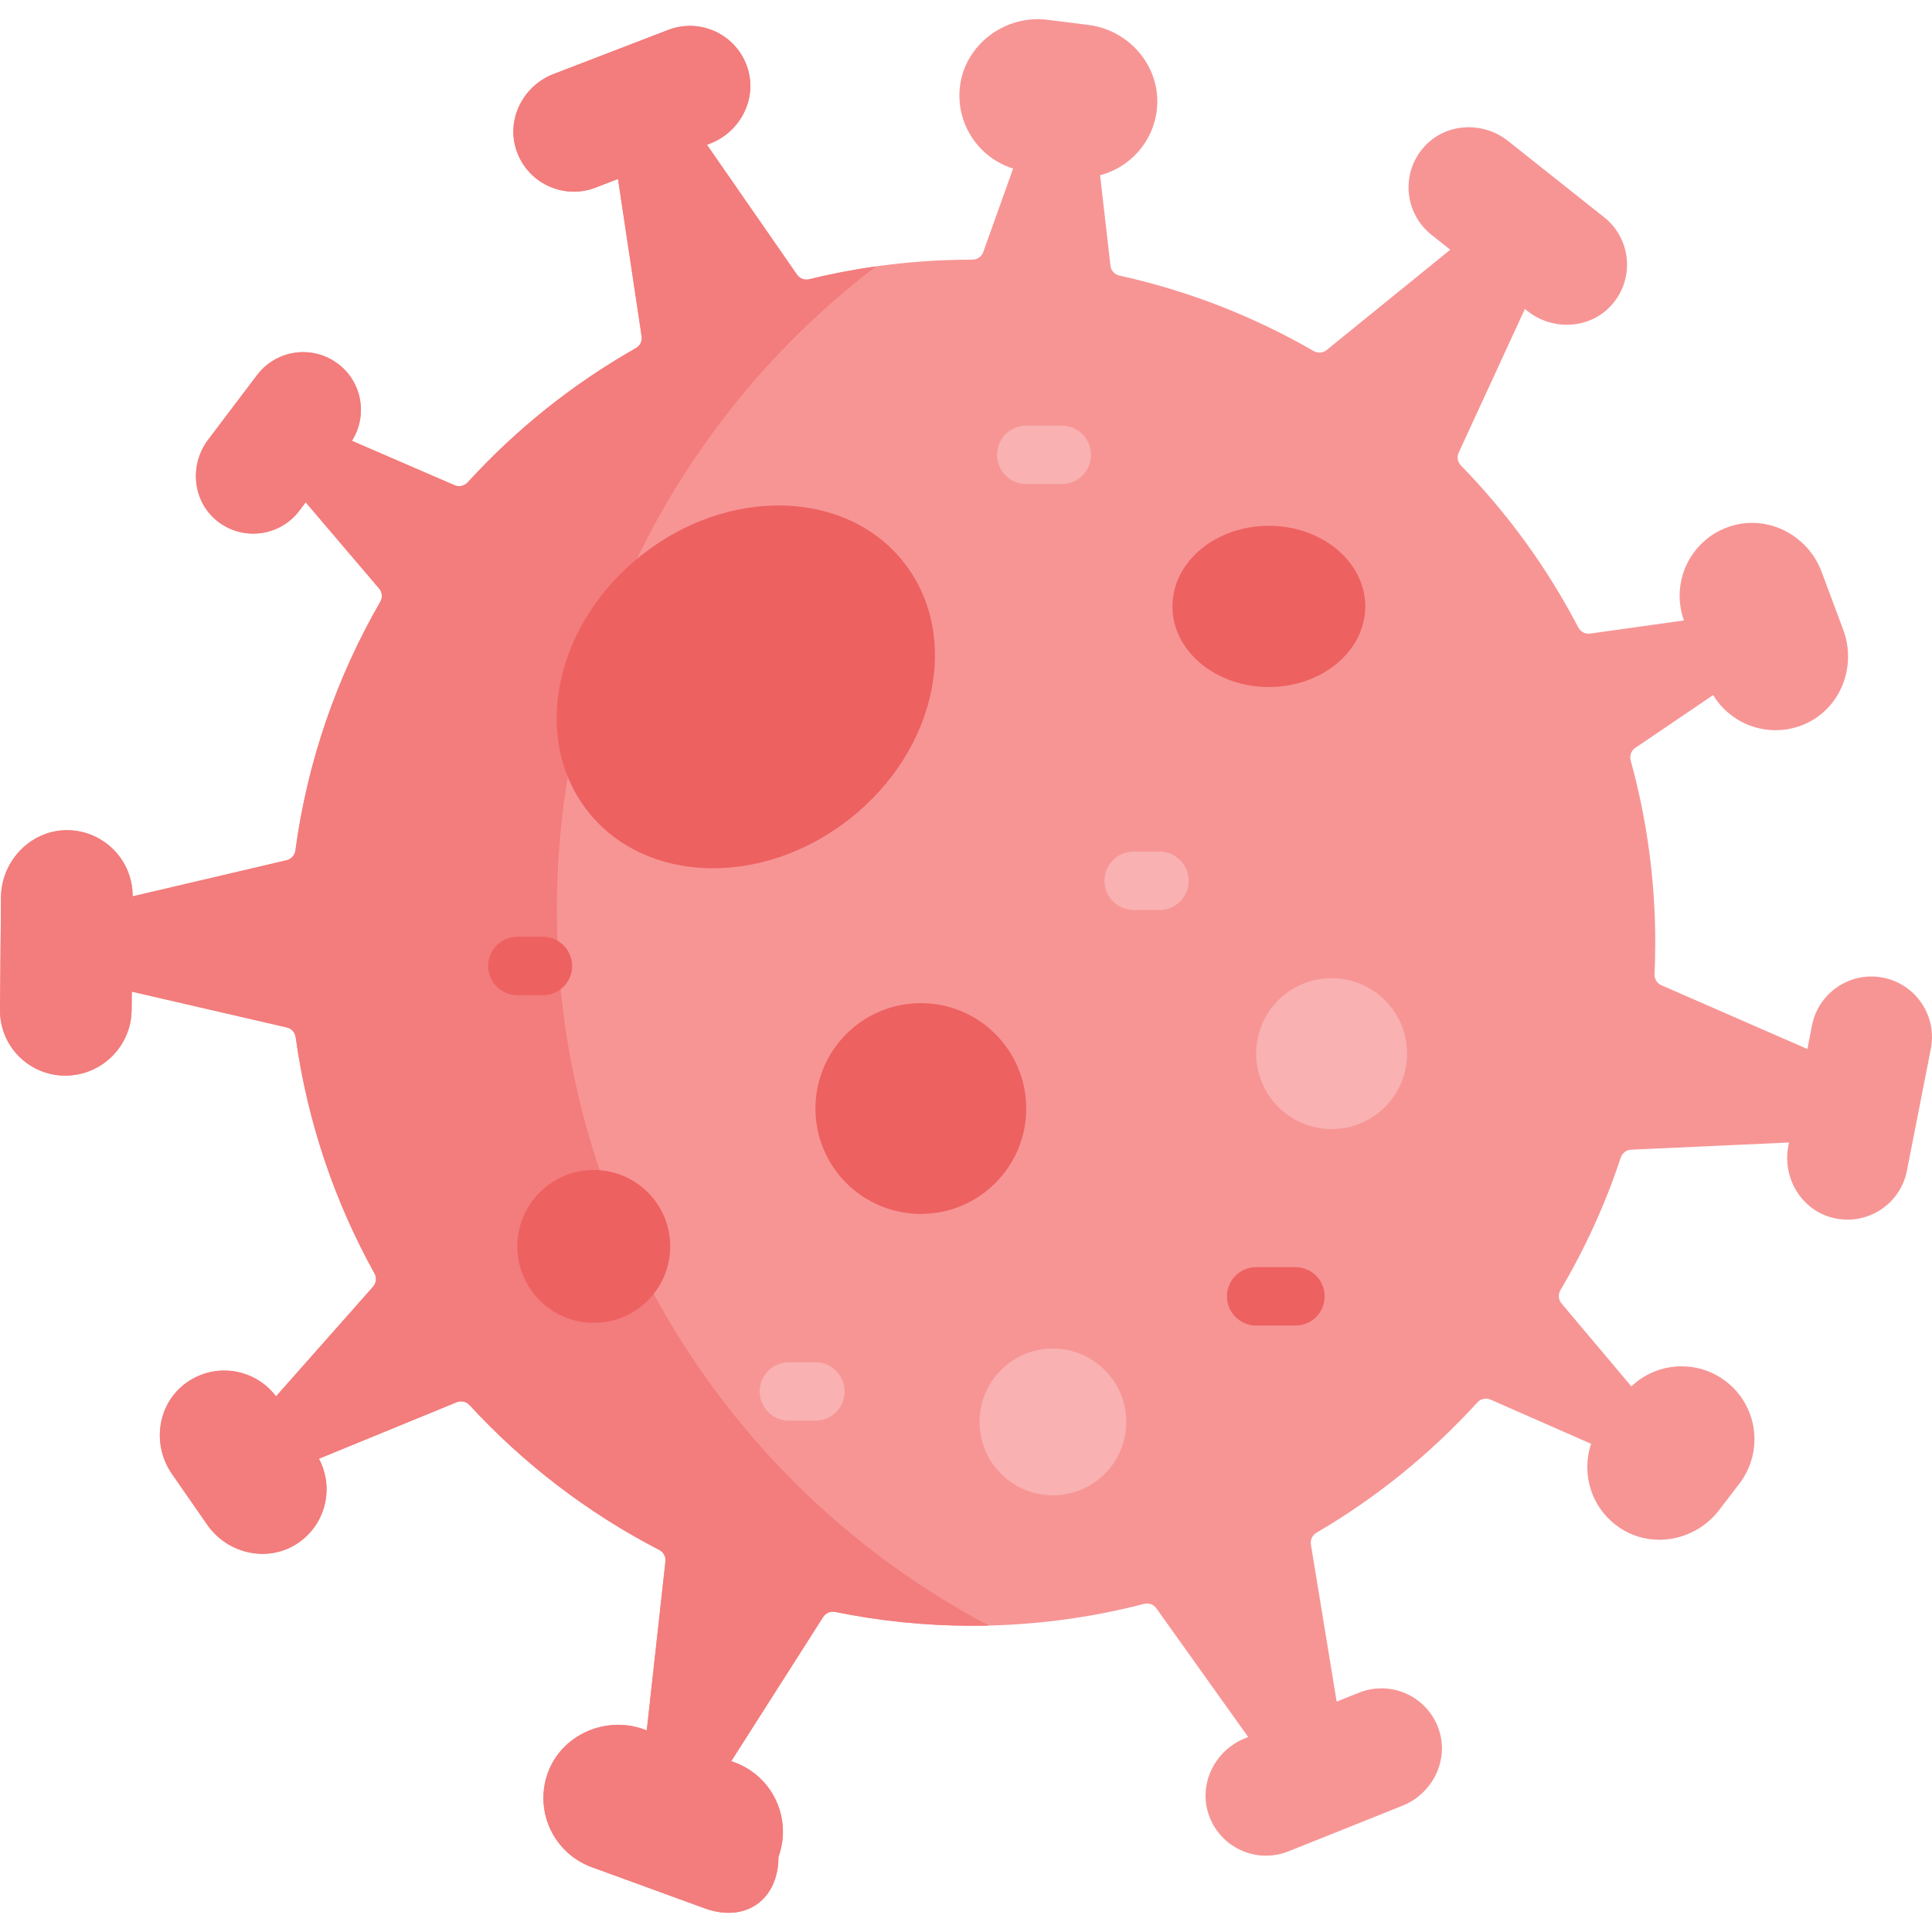
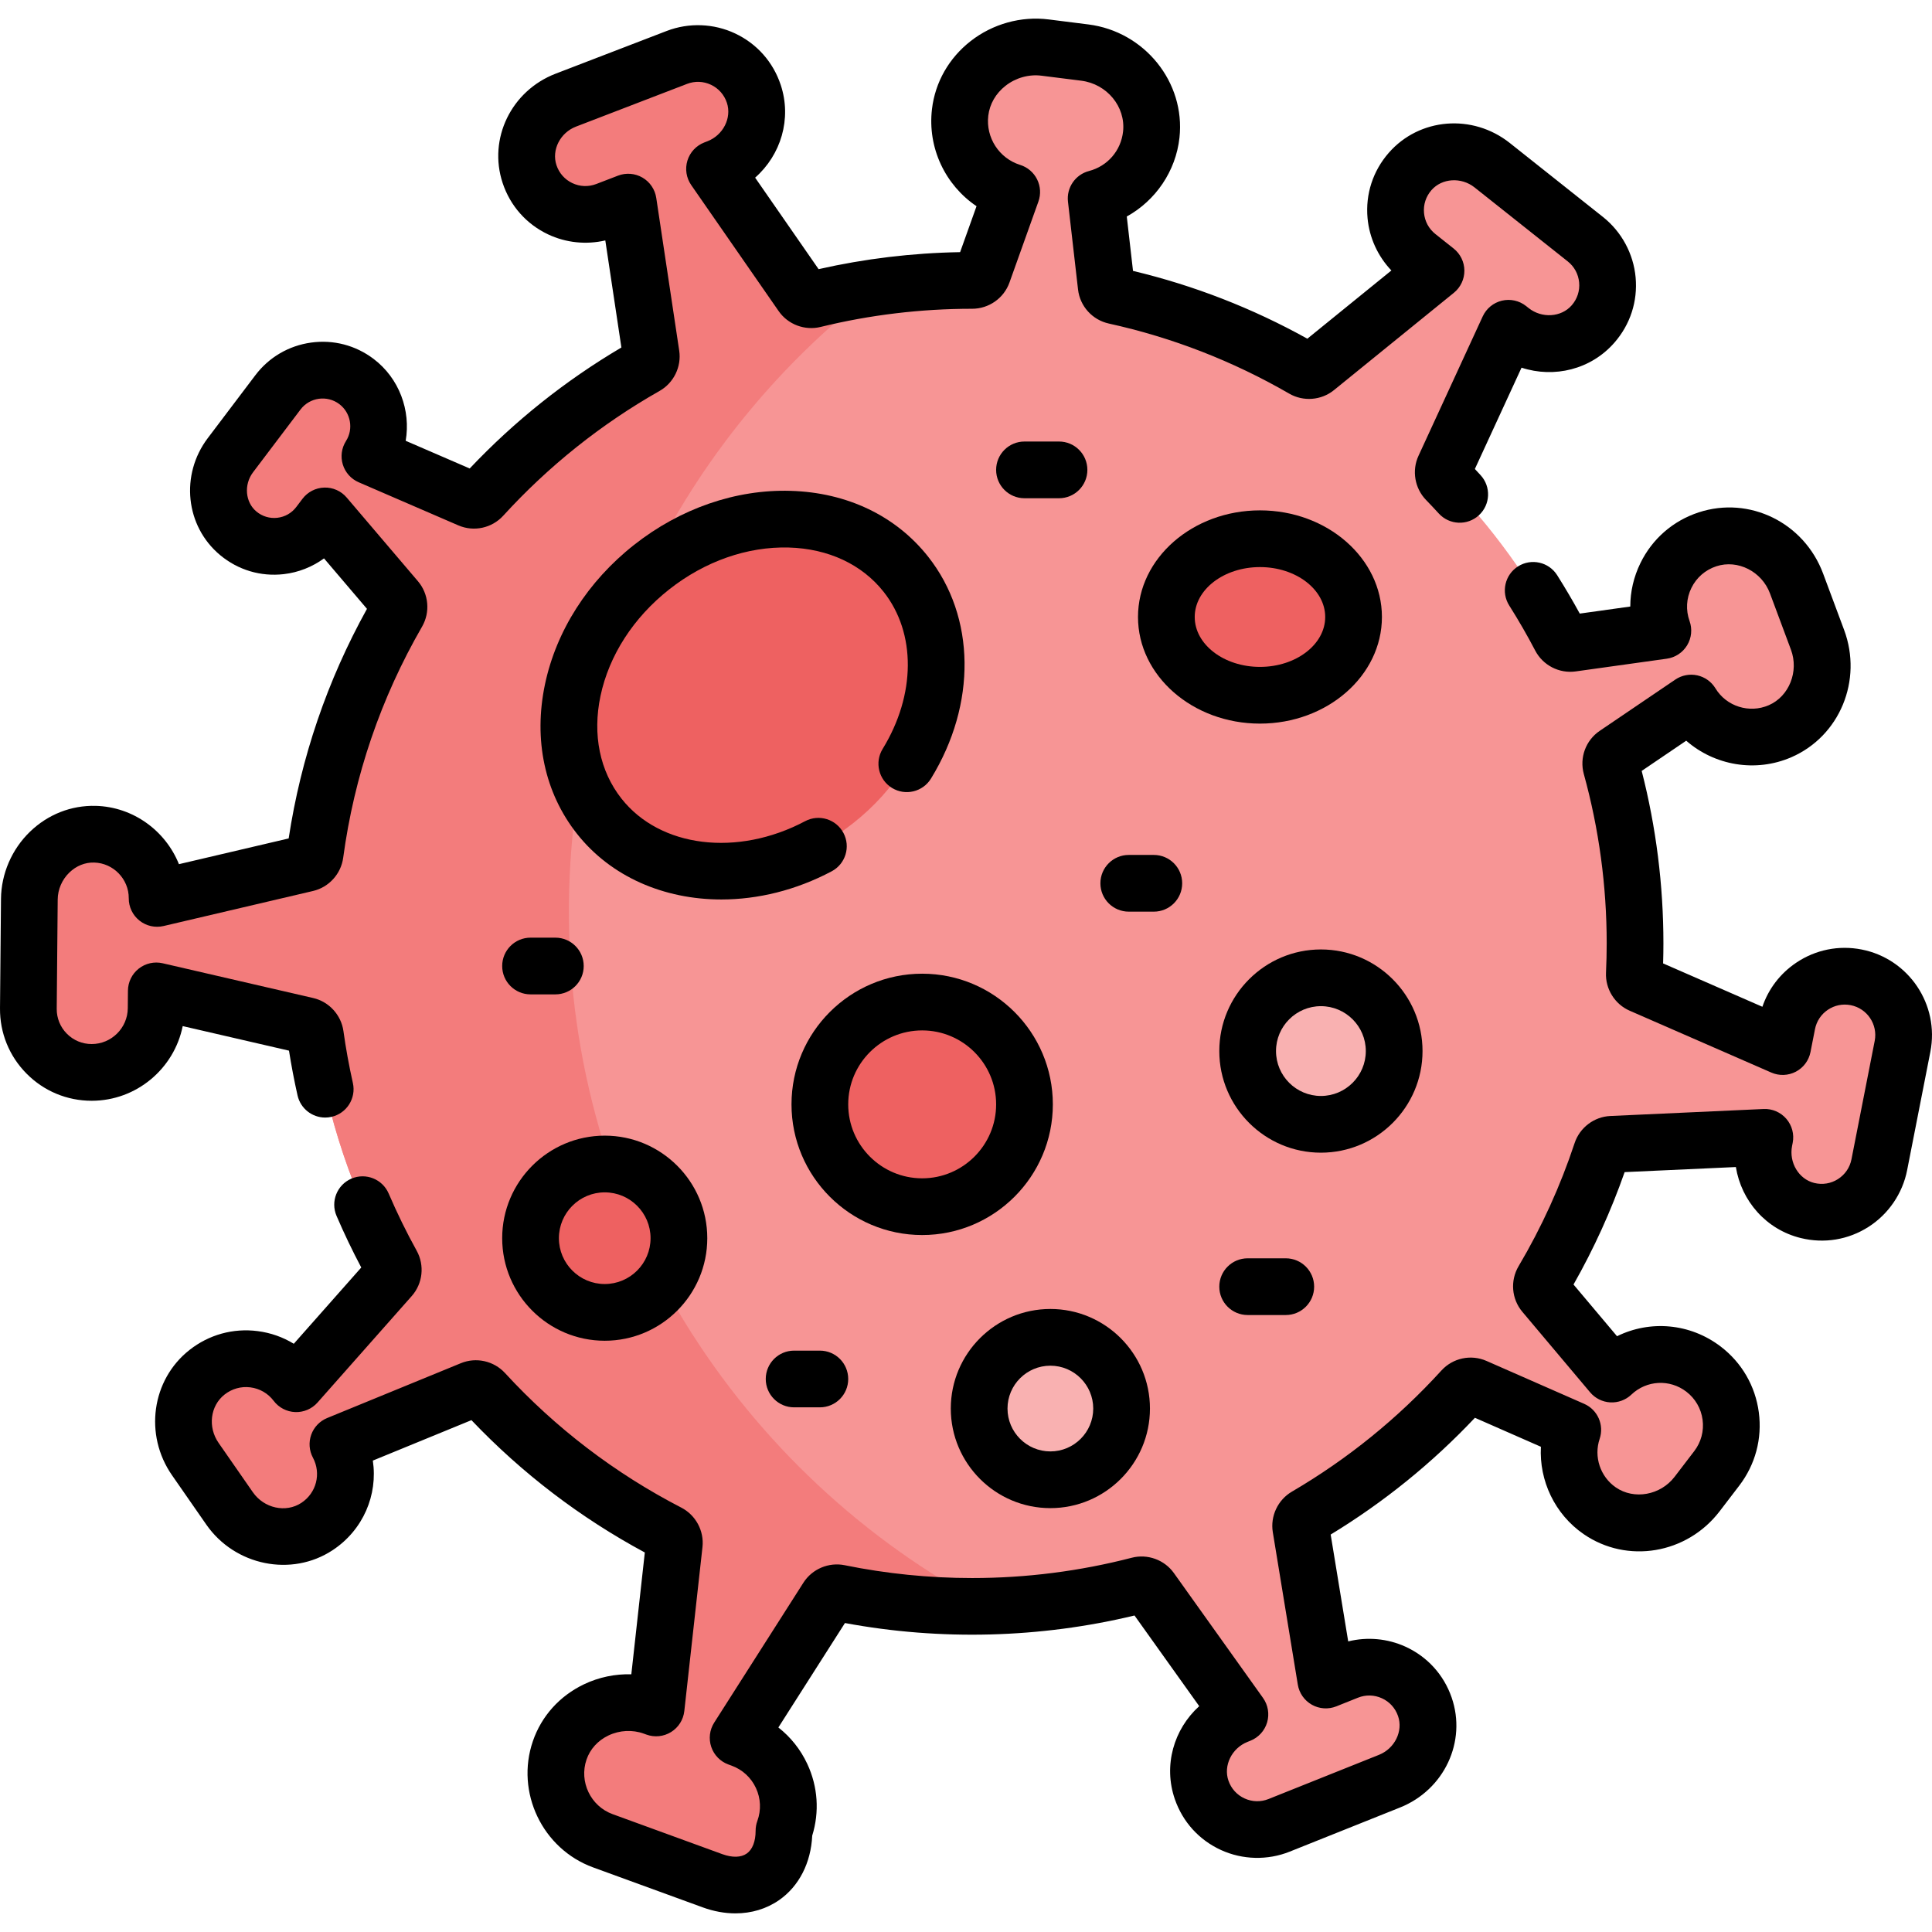
- <svg xmlns="http://www.w3.org/2000/svg" id="Capa_1" enable-background="new 0 0 495.974 495.974" height="512" viewBox="0 0 495.974 495.974" width="512">
+ <svg xmlns="http://www.w3.org/2000/svg" id="Capa_1" enable-background="new 0 0 510.974 510.974" height="512" viewBox="0 0 510.974 510.974" width="512">
  <g>
    <g>
-       <g id="XMLID_427_">
+       <g>
+         <g id="XMLID_427_">
+           <g>
+             <path d="m490.913 258.48c8.43 1.66 13.92 9.83 12.27 18.25l-6.15 31.32c-1.7 8.67-10.3 14.23-18.98 12.1-8.13-1.99-13.06-10.3-11.45-18.51l.17-.84-40.54 1.85c-1.22.05-2.28.86-2.66 2.03-3.96 11.96-9.17 23.36-15.48 34.02-.64 1.08-.54 2.45.27 3.41l17.93 21.3c3.56-3.39 8.21-5.15 12.91-5.15 3.96 0 7.96 1.25 11.35 3.85 8.21 6.28 9.77 18.03 3.49 26.25l-5.2 6.79c-6.1 7.98-17.47 10.12-25.75 4.41-7.13-4.91-9.71-13.74-7.13-21.41l-25.83-11.35c-1.17-.51-2.52-.21-3.37.73-11.96 13.13-25.88 24.43-41.3 33.45-1.06.62-1.63 1.82-1.43 3.03l6.61 40.32 5.72-2.29c8.21-3.28 17.55.92 20.48 9.37 2.74 7.91-1.56 16.56-9.33 19.66l-29.23 11.7c-8.2 3.28-17.54-.92-20.47-9.37-2.74-7.91 1.56-16.56 9.33-19.67l.79-.31-23.58-33.04c-.71-1-1.96-1.44-3.15-1.13-14.09 3.65-28.87 5.61-44.11 5.61-12.06 0-23.82-1.23-35.19-3.55-1.2-.24-2.43.27-3.09 1.3l-23.59 37.01.83.3c7.68 2.8 12.44 10.05 12.44 17.77 0 2.16-.37 4.35-1.15 6.49 0 11.07-8.51 17.03-18.91 13.23l-28.99-10.57c-9.7-3.53-14.76-14.18-11.41-23.91 3.44-10.03 14.87-15.09 24.83-11.46l.67.24 4.8-43.37c.14-1.22-.5-2.38-1.59-2.95-18.36-9.48-34.83-22.11-48.7-37.18-.84-.91-2.15-1.21-3.29-.74l-35.38 14.51c4 7.48 1.75 16.96-5.55 21.76-7.62 5.01-17.91 2.68-23.11-4.8l-9.06-13.05c-5.07-7.29-3.89-17.45 3.09-22.95 7.44-5.86 18.05-4.34 23.62 3.03l24.92-28.16c.83-.94.97-2.3.36-3.39-10.23-18.44-17.23-38.92-20.24-60.67-.17-1.22-1.06-2.21-2.25-2.48l-39.82-9.2-.04 4.67c-.04 4.67-1.96 8.9-5.05 11.95-3.08 3.06-7.32 4.94-12 4.94-9.3 0-16.83-7.59-16.74-16.89l.26-28.93c.08-9.46 7.9-17.43 17.35-17.18 9.17.24 16.49 7.78 16.44 16.98l39.53-9.27c1.2-.28 2.09-1.27 2.25-2.49 3.1-23 10.67-44.59 21.8-63.87.62-1.08.51-2.43-.3-3.39l-18.85-22.14-1.64 2.16c-5.08 6.72-14.78 7.89-21.33 2.44-6.14-5.12-6.89-14.3-2.07-20.67l12.56-16.6c2.92-3.85 7.35-5.88 11.84-5.88 3.11 0 6.25.98 8.93 3 6.21 4.69 7.67 13.31 3.57 19.77l26.36 11.4c1.16.5 2.5.2 3.36-.73 12.44-13.64 27.01-25.3 43.19-34.47 1.06-.61 1.65-1.8 1.47-3.01l-6.07-40.41-5.76 2.22c-8.24 3.17-17.53-1.16-20.34-9.64-2.64-7.95 1.78-16.54 9.59-19.54l29.38-11.3c8.25-3.17 17.53 1.15 20.34 9.64 2.64 7.94-1.77 16.53-9.59 19.54l-.79.3 23.12 33.34c.7 1.01 1.94 1.47 3.13 1.18 13.42-3.29 27.43-5.03 41.86-5.03h.02c1.26 0 2.39-.77 2.81-1.96l7.66-21.42c-8.87-2.78-14.78-11.53-13.65-21.07 1.29-10.81 11.64-18.49 22.45-17.13l10.52 1.32c10.72 1.35 18.76 10.95 17.59 21.7-.92 8.37-6.94 14.89-14.58 16.89l2.66 23.22c.14 1.25 1.07 2.27 2.31 2.54 17.78 3.91 34.55 10.52 49.85 19.37 1.07.61 2.39.52 3.34-.26l31.73-25.75-4.82-3.83c-6.93-5.5-7.91-15.69-2.03-22.42 5.5-6.31 15.15-6.87 21.7-1.66l24.65 19.57c6.93 5.49 7.91 15.69 2.03 22.42-5.5 6.3-15.15 6.86-21.7 1.66l-.67-.53-16.99 36.89c-.52 1.11-.28 2.42.58 3.3 11.96 12.25 22.14 26.25 30.12 41.57.58 1.11 1.79 1.74 3.03 1.57l24.09-3.37c-3.54-9.88 1.71-20.83 11.81-24.14 9.63-3.16 20.01 2.19 23.55 11.69l5.55 14.88c3.5 9.41-.7 20.18-9.9 24.18-8.82 3.83-18.77.37-23.51-7.45l-19.99 13.56c-1.05.71-1.52 2.01-1.18 3.23 4.11 14.9 6.31 30.58 6.31 46.78 0 2.71-.06 5.4-.19 8.07-.05 1.23.64 2.36 1.76 2.85l37.48 16.37 1.18-6.05c1.66-8.43 9.83-13.92 18.25-12.27z" fill="#f79595" />
+           </g>
+         </g>
+         <ellipse cx="333.234" cy="163.181" fill="#ee6161" rx="24.756" ry="20.699" />
+         <circle cx="243.896" cy="292.082" fill="#ee6161" r="27.059" />
+         <circle cx="349.354" cy="277.985" fill="#f9b1b1" r="19.374" />
+         <circle cx="277.802" cy="372.533" fill="#f9b1b1" r="18.836" />
        <g>
-           <path d="m483.411 250.977c8.43 1.66 13.92 9.83 12.27 18.25l-6.15 31.32c-1.7 8.67-10.3 14.23-18.98 12.1-8.13-1.99-13.06-10.3-11.45-18.51l.17-.84-40.54 1.85c-1.22.05-2.28.86-2.66 2.03-3.96 11.96-9.17 23.36-15.48 34.02-.64 1.08-.54 2.45.27 3.41l17.93 21.3c3.56-3.39 8.21-5.15 12.91-5.15 3.96 0 7.96 1.25 11.35 3.85 8.21 6.28 9.77 18.03 3.49 26.25l-5.2 6.79c-6.1 7.98-17.47 10.12-25.75 4.41-7.13-4.91-9.71-13.74-7.13-21.41l-25.83-11.35c-1.17-.51-2.52-.21-3.37.73-11.96 13.13-25.88 24.43-41.3 33.45-1.06.62-1.63 1.82-1.43 3.03l6.61 40.32 5.72-2.29c8.21-3.28 17.55.92 20.48 9.37 2.74 7.91-1.56 16.56-9.33 19.66l-29.23 11.7c-8.2 3.28-17.54-.92-20.47-9.37-2.74-7.91 1.56-16.56 9.33-19.67l.79-.31-23.58-33.04c-.71-1-1.96-1.44-3.15-1.13-14.09 3.65-28.87 5.61-44.11 5.61-12.06 0-23.82-1.23-35.19-3.55-1.2-.24-2.43.27-3.09 1.3l-23.59 37.01.83.3c7.68 2.8 12.44 10.05 12.44 17.77 0 2.16-.37 4.35-1.15 6.49 0 11.07-8.51 17.03-18.91 13.23l-28.99-10.57c-9.7-3.53-14.76-14.18-11.41-23.91 3.44-10.03 14.87-15.09 24.83-11.46l.67.24 4.8-43.37c.14-1.22-.5-2.38-1.59-2.95-18.36-9.48-34.83-22.11-48.7-37.18-.84-.91-2.15-1.21-3.29-.74l-35.38 14.51c4 7.48 1.75 16.96-5.55 21.76-7.62 5.01-17.91 2.68-23.11-4.8l-9.06-13.05c-5.07-7.29-3.89-17.45 3.09-22.95 7.44-5.86 18.05-4.34 23.62 3.03l24.92-28.16c.83-.94.97-2.3.36-3.39-10.23-18.44-17.23-38.92-20.24-60.67-.17-1.22-1.06-2.21-2.25-2.48l-39.82-9.2-.04 4.67c-.04 4.67-1.96 8.9-5.05 11.95-3.08 3.06-7.32 4.94-12 4.94-9.3 0-16.83-7.59-16.74-16.89l.26-28.93c.08-9.46 7.9-17.43 17.35-17.18 9.17.24 16.49 7.78 16.44 16.98l39.53-9.27c1.2-.28 2.09-1.27 2.25-2.49 3.1-23 10.67-44.59 21.8-63.87.62-1.08.51-2.43-.3-3.39l-18.85-22.14-1.64 2.16c-5.08 6.72-14.78 7.89-21.33 2.44-6.14-5.12-6.89-14.3-2.07-20.67l12.56-16.6c2.92-3.85 7.35-5.88 11.84-5.88 3.11 0 6.25.98 8.93 3 6.21 4.69 7.67 13.31 3.57 19.77l26.36 11.4c1.16.5 2.5.2 3.36-.73 12.44-13.64 27.01-25.3 43.19-34.47 1.06-.61 1.65-1.8 1.47-3.01l-6.07-40.41-5.76 2.22c-8.24 3.17-17.53-1.16-20.34-9.64-2.64-7.95 1.78-16.54 9.59-19.54l29.38-11.3c8.25-3.17 17.53 1.15 20.34 9.64 2.64 7.94-1.77 16.53-9.59 19.54l-.79.3 23.12 33.34c.7 1.01 1.94 1.47 3.13 1.18 13.42-3.29 27.43-5.03 41.86-5.03h.02c1.26 0 2.39-.77 2.81-1.96l7.66-21.42c-8.87-2.78-14.78-11.53-13.65-21.07 1.29-10.81 11.64-18.49 22.45-17.13l10.52 1.32c10.72 1.35 18.76 10.95 17.59 21.7-.92 8.37-6.94 14.89-14.58 16.89l2.66 23.22c.14 1.25 1.07 2.27 2.31 2.54 17.78 3.91 34.55 10.52 49.85 19.37 1.07.61 2.39.52 3.34-.26l31.73-25.75-4.82-3.83c-6.93-5.5-7.91-15.69-2.03-22.42 5.5-6.31 15.15-6.87 21.7-1.66l24.65 19.57c6.93 5.49 7.91 15.69 2.03 22.42-5.5 6.3-15.15 6.86-21.7 1.66l-.67-.53-16.99 36.89c-.52 1.11-.28 2.42.58 3.3 11.96 12.25 22.14 26.25 30.12 41.57.58 1.11 1.79 1.74 3.03 1.57l24.09-3.37c-3.54-9.88 1.71-20.83 11.81-24.14 9.63-3.16 20.01 2.19 23.55 11.69l5.55 14.88c3.5 9.41-.7 20.18-9.9 24.18-8.82 3.83-18.77.37-23.51-7.45l-19.99 13.56c-1.05.71-1.52 2.01-1.18 3.23 4.11 14.9 6.31 30.58 6.31 46.78 0 2.71-.06 5.4-.19 8.07-.05 1.23.64 2.36 1.76 2.85l37.48 16.37 1.18-6.05c1.66-8.43 9.83-13.92 18.25-12.27z" fill="#f79595" />
+           <path d="m150.458 241.113c0-67.408 32.157-127.319 81.946-165.228-5.813.82-11.552 1.928-17.17 3.306-1.19.29-2.43-.17-3.13-1.18l-23.12-33.34.79-.3c7.82-3.01 12.23-11.6 9.59-19.54-2.81-8.49-12.09-12.81-20.34-9.64l-29.38 11.3c-7.81 3-12.23 11.59-9.59 19.54 2.81 8.48 12.1 12.81 20.34 9.64l5.76-2.22 6.07 40.41c.18 1.21-.41 2.4-1.47 3.01-16.18 9.17-30.75 20.83-43.19 34.47-.86.93-2.2 1.23-3.36.73l-26.36-11.4c4.1-6.46 2.64-15.08-3.57-19.77-2.68-2.02-5.82-3-8.93-3-4.49 0-8.92 2.03-11.84 5.88l-12.56 16.6c-4.82 6.37-4.07 15.55 2.07 20.67 6.55 5.45 16.25 4.28 21.33-2.44l1.64-2.16 18.85 22.14c.81.96.92 2.31.3 3.39-11.13 19.28-18.7 40.87-21.8 63.87-.16 1.22-1.05 2.21-2.25 2.49l-39.53 9.27c.05-9.2-7.27-16.74-16.44-16.98-9.45-.25-17.27 7.72-17.35 17.18l-.26 28.93c-.09 9.3 7.44 16.89 16.74 16.89 4.68 0 8.92-1.88 12-4.94 3.09-3.05 5.01-7.28 5.05-11.95l.04-4.67 39.82 9.2c1.19.27 2.08 1.26 2.25 2.48 3.01 21.75 10.01 42.23 20.24 60.67.61 1.09.47 2.45-.36 3.39l-24.92 28.16c-5.57-7.37-16.18-8.89-23.62-3.03-6.98 5.5-8.16 15.66-3.09 22.95l9.06 13.05c5.2 7.48 15.49 9.81 23.11 4.8 7.3-4.8 9.55-14.28 5.55-21.76l35.38-14.51c1.14-.47 2.45-.17 3.29.74 13.87 15.07 30.34 27.7 48.7 37.18 1.09.57 1.73 1.73 1.59 2.95l-4.8 43.37-.67-.24c-9.96-3.63-21.39 1.43-24.83 11.46-3.35 9.73 1.71 20.38 11.41 23.91l28.99 10.57c10.4 3.8 18.91-2.16 18.91-13.23.78-2.14 1.15-4.33 1.15-6.49 0-7.72-4.76-14.97-12.44-17.77l-.83-.3 23.59-37.01c.66-1.03 1.89-1.54 3.09-1.3 11.37 2.32 23.13 3.55 35.19 3.55 1.419 0 2.861-.018 4.272-.051-65.928-34.765-110.908-103.985-110.908-183.697z" fill="#f37c7c" />
        </g>
+         <circle cx="159.94" cy="327.476" fill="#ee6161" r="19.622" />
      </g>
-       <ellipse cx="325.731" cy="155.677" fill="#ee6161" rx="24.756" ry="20.699" />
-       <circle cx="236.394" cy="284.578" fill="#ee6161" r="27.059" />
-       <circle cx="341.851" cy="270.481" fill="#f9b1b1" r="19.374" />
-       <circle cx="270.299" cy="365.029" fill="#f9b1b1" r="18.836" />
-       <g>
-         <path d="m142.955 233.609c0-67.408 32.157-127.319 81.946-165.228-5.813.82-11.552 1.928-17.17 3.306-1.19.29-2.43-.17-3.13-1.18l-23.12-33.34.79-.3c7.82-3.01 12.23-11.6 9.59-19.54-2.81-8.49-12.09-12.81-20.34-9.64l-29.38 11.3c-7.81 3-12.23 11.59-9.59 19.54 2.81 8.48 12.1 12.81 20.34 9.64l5.76-2.22 6.07 40.41c.18 1.21-.41 2.4-1.47 3.01-16.18 9.17-30.75 20.83-43.19 34.47-.86.93-2.2 1.23-3.36.73l-26.36-11.4c4.1-6.46 2.64-15.08-3.57-19.77-2.68-2.02-5.82-3-8.93-3-4.49 0-8.92 2.03-11.84 5.88l-12.56 16.6c-4.82 6.37-4.07 15.55 2.07 20.67 6.55 5.45 16.25 4.28 21.33-2.44l1.64-2.16 18.85 22.14c.81.96.92 2.31.3 3.39-11.13 19.28-18.7 40.87-21.8 63.87-.16 1.22-1.05 2.21-2.25 2.49l-39.53 9.27c.05-9.2-7.27-16.74-16.44-16.98-9.45-.25-17.27 7.72-17.35 17.18l-.26 28.93c-.09 9.3 7.44 16.89 16.74 16.89 4.68 0 8.92-1.88 12-4.94 3.09-3.05 5.01-7.28 5.05-11.95l.04-4.67 39.82 9.2c1.19.27 2.08 1.26 2.25 2.48 3.01 21.75 10.01 42.23 20.24 60.67.61 1.09.47 2.45-.36 3.39l-24.92 28.16c-5.57-7.37-16.18-8.89-23.62-3.03-6.98 5.5-8.16 15.66-3.09 22.95l9.06 13.05c5.2 7.48 15.49 9.81 23.11 4.8 7.3-4.8 9.55-14.28 5.55-21.76l35.38-14.51c1.14-.47 2.45-.17 3.29.74 13.87 15.07 30.34 27.7 48.7 37.18 1.09.57 1.73 1.73 1.59 2.95l-4.8 43.37-.67-.24c-9.96-3.63-21.39 1.43-24.83 11.46-3.35 9.73 1.71 20.38 11.41 23.91l28.99 10.57c10.4 3.8 18.91-2.16 18.91-13.23.78-2.14 1.15-4.33 1.15-6.49 0-7.72-4.76-14.97-12.44-17.77l-.83-.3 23.59-37.01c.66-1.03 1.89-1.54 3.09-1.3 11.37 2.32 23.13 3.55 35.19 3.55 1.419 0 2.861-.018 4.272-.051-65.927-34.765-110.908-103.985-110.908-183.697z" fill="#f37c7c" />
-       </g>
-       <circle cx="152.438" cy="319.972" fill="#ee6161" r="19.622" />
-       <g>
-         <path d="m297.66 233.609h-6.63c-4.143 0-7.5-3.358-7.5-7.5s3.357-7.5 7.5-7.5h6.63c4.143 0 7.5 3.358 7.5 7.5s-3.357 7.5-7.5 7.5z" fill="#f9b1b1" />
-       </g>
-       <g>
-         <path d="m209.334 364.709h-6.812c-4.143 0-7.5-3.358-7.5-7.5s3.357-7.5 7.5-7.5h6.812c4.143 0 7.5 3.358 7.5 7.5s-3.357 7.5-7.5 7.5z" fill="#f9b1b1" />
-       </g>
-       <g>
-         <path d="m139.377 255.487h-6.562c-4.143 0-7.5-3.358-7.5-7.5s3.357-7.5 7.5-7.5h6.562c4.143 0 7.5 3.358 7.5 7.5s-3.357 7.5-7.5 7.5z" fill="#ee6161" />
-       </g>
-       <g>
-         <path d="m272.584 124.27h-9.132c-4.143 0-7.5-3.358-7.5-7.5s3.357-7.5 7.5-7.5h9.132c4.143 0 7.5 3.358 7.5 7.5s-3.357 7.5-7.5 7.5z" fill="#f9b1b1" />
-       </g>
-       <g>
-         <path d="m332.561 340.294h-10.084c-4.143 0-7.5-3.358-7.5-7.5s3.357-7.5 7.5-7.5h10.084c4.143 0 7.5 3.358 7.5 7.5s-3.358 7.5-7.5 7.5z" fill="#ee6161" />
-       </g>
+       <ellipse cx="199.043" cy="183.88" fill="#ee6161" rx="51.654" ry="43.139" transform="matrix(.785 -.619 .619 .785 -71.107 162.693)" />
    </g>
-     <ellipse cx="191.541" cy="176.377" fill="#ee6161" rx="51.654" ry="43.139" transform="matrix(.785 -.619 .619 .785 -68.073 156.437)" />
+     <g>
+       <path d="m492.361 251.124c-6.043-1.184-12.182.054-17.292 3.487-4.232 2.844-7.338 6.913-8.953 11.659l-26.259-11.467c.054-1.797.081-3.568.081-5.293 0-15.439-1.933-30.769-5.747-45.62l11.779-7.99c7.466 6.539 18.317 8.494 27.817 4.367 12.783-5.555 18.906-20.348 13.938-33.678l-5.545-14.881c-5.027-13.493-19.488-20.602-32.919-16.194-6.797 2.232-12.267 6.994-15.401 13.408-1.783 3.648-2.682 7.561-2.684 11.493l-13.363 1.866c-1.831-3.356-3.831-6.757-5.967-10.145-2.209-3.504-6.842-4.553-10.344-2.345-3.505 2.209-4.555 6.84-2.346 10.344 2.521 3.999 4.831 8.006 6.866 11.912 2.043 3.916 6.351 6.137 10.711 5.529l24.098-3.364c2.236-.312 4.213-1.615 5.381-3.547s1.404-4.288.642-6.413c-1.035-2.884-.863-5.989.482-8.743 1.342-2.746 3.687-4.785 6.604-5.743 5.658-1.856 12.017 1.365 14.184 7.181l5.545 14.881c2.146 5.759-.483 12.346-5.861 14.684-5.148 2.236-11.21.319-14.107-4.458-1.065-1.757-2.806-3-4.813-3.438-2.007-.439-4.108-.032-5.809 1.121l-19.987 13.557c-3.708 2.514-5.396 7.111-4.2 11.439 4.012 14.527 6.046 29.593 6.046 44.778 0 2.488-.063 5.088-.185 7.729-.199 4.302 2.314 8.348 6.252 10.067l37.472 16.364c2.084.911 4.469.826 6.482-.229 2.015-1.055 3.441-2.967 3.879-5.199l1.188-6.05c.414-2.109 1.625-3.931 3.409-5.13 1.783-1.199 3.927-1.632 6.037-1.217 4.355.854 7.203 5.092 6.349 9.446l-6.145 31.317c-.428 2.18-1.695 4.039-3.569 5.235-1.872 1.195-4.098 1.557-6.267 1.027-4.1-1.007-6.735-5.398-5.874-9.79l.164-.837c.442-2.259-.177-4.596-1.68-6.339-1.503-1.745-3.74-2.709-6.022-2.596l-40.534 1.849c-4.291.195-8.086 3.073-9.442 7.165-3.755 11.338-8.739 22.293-14.815 32.559-2.263 3.822-1.866 8.668.987 12.058l17.932 21.303c1.332 1.583 3.259 2.544 5.323 2.659 2.065.112 4.087-.63 5.584-2.055 4.02-3.823 10.13-4.15 14.53-.783 2.382 1.822 3.91 4.462 4.306 7.434s-.391 5.92-2.212 8.301l-5.196 6.791c-3.733 4.877-10.705 6.131-15.542 2.798-4.111-2.833-5.869-8.113-4.275-12.84 1.242-3.681-.533-7.701-4.091-9.263l-25.832-11.346c-4.108-1.807-8.903-.786-11.935 2.541-11.518 12.648-24.819 23.424-39.534 32.029-3.717 2.17-5.746 6.476-5.052 10.713l6.613 40.324c.368 2.244 1.734 4.2 3.715 5.318s4.36 1.276 6.473.432l5.722-2.29c2.063-.825 4.313-.771 6.335.153 2.021.922 3.535 2.593 4.267 4.705 1.382 3.989-.875 8.588-5.031 10.25l-29.222 11.69c-2.063.826-4.312.771-6.335-.152-2.02-.922-3.535-2.593-4.267-4.704-1.382-3.989.874-8.588 5.027-10.25l.791-.316c2.138-.855 3.764-2.644 4.412-4.853.647-2.209.245-4.593-1.093-6.467l-23.575-33.032c-2.494-3.497-6.973-5.12-11.137-4.04-13.745 3.563-27.954 5.37-42.234 5.37-11.307 0-22.642-1.142-33.688-3.394-4.217-.859-8.599.994-10.912 4.615l-23.597 37.009c-1.223 1.917-1.509 4.286-.778 6.44.729 2.154 2.397 3.86 4.534 4.639l.835.305c2.865 1.044 5.152 3.142 6.439 5.907 1.287 2.764 1.42 5.865.376 8.73-.301.823-.454 1.693-.454 2.569 0 2.837-.837 4.986-2.357 6.049-1.519 1.064-3.823 1.116-6.49.142l-28.988-10.57c-5.805-2.116-8.895-8.589-6.89-14.429.957-2.784 3.017-5.048 5.801-6.376 2.941-1.403 6.36-1.577 9.377-.477l.664.242c2.161.79 4.567.541 6.523-.673 1.957-1.214 3.247-3.259 3.5-5.547l4.804-43.373c.473-4.268-1.779-8.461-5.603-10.435-17.535-9.056-33.224-21.034-46.627-35.597-2.95-3.208-7.634-4.255-11.656-2.604l-35.375 14.507c-1.963.805-3.493 2.403-4.211 4.399-.719 1.996-.558 4.203.441 6.074 2.245 4.2.93 9.345-3.058 11.967-4.111 2.705-9.867 1.44-12.827-2.82l-9.061-13.043c-2.906-4.183-2.214-9.798 1.575-12.784 1.959-1.544 4.39-2.22 6.84-1.905 2.469.318 4.653 1.584 6.152 3.566 1.356 1.794 3.446 2.885 5.694 2.972 2.24.086 4.415-.84 5.905-2.525l24.916-28.162c2.924-3.305 3.448-8.125 1.303-11.999-2.679-4.832-5.171-9.92-7.405-15.124-1.636-3.805-6.045-5.566-9.852-3.931-3.806 1.635-5.566 6.045-3.932 9.851 2.003 4.661 4.196 9.241 6.538 13.652l-17.846 20.173c-2.87-1.76-6.108-2.908-9.557-3.352-6.487-.833-12.889.943-18.04 5.001-10.009 7.888-12.033 22.438-4.608 33.124l9.061 13.042c7.561 10.884 22.537 13.931 33.388 6.795 8.115-5.337 12.026-14.646 10.661-23.714l26.08-10.696c13.394 14.064 28.794 25.819 45.854 35l-3.568 32.217c-4.282-.122-8.59.768-12.508 2.637-6.448 3.076-11.253 8.417-13.529 15.042-4.642 13.517 2.508 28.498 15.938 33.395l28.988 10.57c2.909 1.061 5.832 1.585 8.647 1.585 4.24 0 8.237-1.19 11.582-3.53 5.248-3.673 8.386-9.827 8.726-17.024 1.945-6.272 1.499-12.951-1.293-18.946-1.789-3.844-4.414-7.13-7.662-9.666l17.611-27.622c25.29 4.705 51.661 4.013 76.583-1.993l17.114 23.979c-6.736 6.096-9.534 15.689-6.443 24.613 2.088 6.023 6.424 10.795 12.21 13.438 5.706 2.605 12.314 2.763 18.137.435l29.223-11.69c11.676-4.671 17.665-17.448 13.633-29.087-2.087-6.023-6.423-10.796-12.209-13.439-4.747-2.168-10.123-2.643-15.149-1.397l-4.635-28.259c14.038-8.533 26.849-18.903 38.15-30.882l17.452 7.665c-.488 8.965 3.669 17.84 11.3 23.099 11.51 7.931 27.308 5.279 35.966-6.034l5.196-6.791c4.257-5.563 6.093-12.451 5.169-19.395s-4.496-13.113-10.06-17.37c-8.117-6.211-18.713-7.047-27.438-2.748l-11.508-13.672c5.379-9.47 9.915-19.445 13.52-29.73l29.417-1.342c1.459 8.967 7.993 16.527 17.165 18.779 6.19 1.521 12.553.471 17.914-2.951 5.286-3.375 9.01-8.838 10.217-14.991l6.145-31.317c2.446-12.471-5.709-24.607-18.18-27.054z" />
+       <path d="m48.322 271.383 28.112 6.493c.612 3.909 1.369 7.878 2.259 11.837.783 3.488 3.879 5.859 7.311 5.858.544 0 1.097-.06 1.65-.184 4.041-.908 6.582-4.919 5.674-8.961-1.033-4.604-1.872-9.215-2.492-13.705-.591-4.273-3.805-7.795-7.996-8.762l-39.815-9.195c-2.213-.511-4.545.01-6.33 1.417-1.786 1.408-2.837 3.55-2.857 5.824l-.041 4.661c-.047 5.218-4.33 9.464-9.549 9.464-2.485 0-4.818-.972-6.567-2.737-1.75-1.766-2.701-4.106-2.679-6.591l.26-28.924c.023-2.652 1.15-5.247 3.091-7.119 1.824-1.76 4.129-2.704 6.564-2.632 5.066.134 9.166 4.37 9.138 9.443-.013 2.297 1.028 4.474 2.825 5.906 1.797 1.433 4.153 1.963 6.387 1.437l39.535-9.27c4.188-.982 7.388-4.513 7.965-8.787 2.917-21.633 9.936-42.198 20.861-61.126 2.204-3.822 1.77-8.644-1.085-12l-18.853-22.142c-1.474-1.73-3.641-2.702-5.927-2.635-2.273.066-4.394 1.159-5.766 2.972l-1.634 2.16c-1.221 1.614-3.001 2.629-5.013 2.86-2.005.23-3.976-.36-5.539-1.662-2.954-2.461-3.352-7.115-.887-10.374l12.558-16.604c2.438-3.223 7.044-3.863 10.267-1.424 3.018 2.282 3.791 6.569 1.761 9.76-1.178 1.853-1.485 4.128-.84 6.227s2.177 3.81 4.191 4.681l26.363 11.402c4.087 1.769 8.858.743 11.872-2.557 12.002-13.147 25.914-24.251 41.354-33.003 3.74-2.122 5.825-6.398 5.189-10.644l-6.073-40.408c-.338-2.249-1.679-4.223-3.644-5.367-1.967-1.145-4.347-1.335-6.466-.519l-5.753 2.213c-2.074.796-4.322.713-6.331-.237-2.008-.949-3.5-2.64-4.203-4.761-1.329-4.008.988-8.575 5.167-10.182l29.376-11.299c2.074-.798 4.322-.713 6.331.237 2.008.949 3.501 2.64 4.204 4.761 1.328 4.008-.989 8.575-5.168 10.183l-.794.306c-2.148.827-3.798 2.594-4.475 4.794-.676 2.2-.306 4.589 1.007 6.48l23.126 33.338c2.446 3.526 6.897 5.209 11.076 4.186 13.034-3.192 26.516-4.811 40.088-4.811h.004c4.425 0 8.392-2.789 9.871-6.936l7.657-21.426c.687-1.922.561-4.042-.35-5.868-.91-1.827-2.525-3.205-4.474-3.814-5.576-1.744-9.123-7.22-8.435-13.02.367-3.086 1.988-5.895 4.564-7.91 2.705-2.116 6.166-3.089 9.501-2.668l10.516 1.324c6.816.858 11.781 6.887 11.068 13.439-.551 5.058-4.092 9.16-9.021 10.45-3.61.945-5.977 4.401-5.552 8.109l2.661 23.218c.507 4.431 3.781 8.053 8.15 9.014 16.752 3.68 32.805 9.917 47.708 18.535 3.733 2.16 8.483 1.788 11.822-.922l31.729-25.755c1.766-1.433 2.785-3.59 2.773-5.864-.013-2.273-1.056-4.419-2.836-5.833l-4.827-3.833c-1.74-1.381-2.81-3.361-3.012-5.576-.201-2.211.497-4.355 1.968-6.038 2.777-3.181 7.888-3.503 11.396-.72l24.65 19.571c1.74 1.381 2.81 3.361 3.012 5.575.201 2.211-.497 4.355-1.968 6.039-2.778 3.179-7.892 3.501-11.394.721l-.665-.528c-1.804-1.433-4.166-1.957-6.403-1.423-2.24.534-4.11 2.067-5.073 4.158l-16.995 36.892c-1.797 3.902-.982 8.594 2.025 11.675 1.066 1.092 2.119 2.222 3.372 3.583 2.805 3.048 7.55 3.244 10.598.438 3.047-2.806 3.243-7.55.438-10.598-.53-.577-1.029-1.117-1.513-1.634l12.343-26.794c8.635 2.824 18.351.493 24.564-6.62 4.194-4.801 6.186-10.934 5.608-17.269-.569-6.246-3.712-12.063-8.623-15.961l-24.65-19.57c-9.849-7.819-23.913-6.68-32.019 2.599-4.194 4.801-6.186 10.934-5.608 17.269.474 5.198 2.729 10.1 6.305 13.845l-22.226 18.045c-14.52-8.069-30.004-14.09-46.108-17.931l-1.648-14.387c7.623-4.216 12.97-11.98 13.937-20.855 1.593-14.638-9.222-28.071-24.107-29.946l-10.516-1.324c-7.266-.914-14.783 1.176-20.614 5.735-5.748 4.495-9.378 10.872-10.219 17.957-1.224 10.3 3.528 20.142 11.781 25.708l-4.343 12.151c-12.638.216-25.199 1.725-37.428 4.496l-16.784-24.196c6.815-6.004 9.742-15.559 6.771-24.523-2.007-6.051-6.279-10.881-12.029-13.601-5.67-2.681-12.276-2.928-18.129-.677l-29.375 11.298c-11.739 4.514-17.898 17.21-14.021 28.903 2.006 6.051 6.277 10.881 12.028 13.601 4.718 2.231 10.083 2.778 15.129 1.599l4.256 28.318c-14.809 8.731-28.281 19.477-40.119 31.999l-16.933-7.323c1.376-8.017-1.687-16.516-8.495-21.666-4.757-3.598-10.628-5.131-16.538-4.308-5.908.819-11.143 3.891-14.74 8.648l-12.559 16.604c-7.349 9.714-5.922 23.308 3.248 30.947 4.745 3.953 10.728 5.744 16.852 5.04 3.861-.443 7.529-1.902 10.631-4.165l11.361 13.345c-10.498 18.937-17.455 39.337-20.709 60.723l-29.021 6.805c-3.523-8.792-12.047-15.16-22.011-15.423-6.487-.163-12.634 2.256-17.378 6.833-4.816 4.648-7.614 11.127-7.675 17.777l-.26 28.926c-.058 6.517 2.437 12.656 7.024 17.285s10.704 7.178 17.222 7.178c11.85.001 21.825-8.514 24.075-19.748z" />
+       <path d="m219.962 230.442c3.659-1.939 5.054-6.479 3.114-10.139-1.939-3.658-6.477-5.056-10.14-3.114-17.923 9.5-38.352 6.989-48.569-5.975-5.733-7.272-7.705-16.909-5.553-27.134 2.256-10.722 8.708-20.733 18.167-28.188 9.457-7.456 20.699-11.386 31.65-11.082 10.445.295 19.354 4.463 25.088 11.736 8.608 10.921 8.499 27.222-.279 41.529-2.166 3.531-1.061 8.149 2.471 10.315 3.53 2.166 8.148 1.06 10.314-2.47 12.102-19.724 11.816-42.749-.727-58.66-8.533-10.826-21.476-17.021-36.443-17.443-14.464-.42-29.148 4.668-41.36 14.295-12.214 9.627-20.58 22.725-23.56 36.879-3.084 14.652-.082 28.684 8.451 39.509 8.985 11.398 23.054 17.394 38.19 17.393 9.643 0 19.718-2.432 29.186-7.451z" />
+       <path d="m365.49 163.181c0-15.549-14.47-28.199-32.256-28.199s-32.257 12.65-32.257 28.199 14.471 28.199 32.257 28.199 32.256-12.65 32.256-28.199zm-49.512 0c0-7.278 7.741-13.199 17.257-13.199 9.515 0 17.256 5.921 17.256 13.199s-7.741 13.199-17.256 13.199c-9.516 0-17.257-5.921-17.257-13.199z" />
+       <path d="m278.455 292.082c0-19.056-15.503-34.559-34.559-34.559-19.057 0-34.56 15.503-34.56 34.559s15.503 34.559 34.56 34.559c19.056 0 34.559-15.503 34.559-34.559zm-54.118 0c0-10.785 8.774-19.559 19.56-19.559 10.784 0 19.559 8.774 19.559 19.559s-8.774 19.559-19.559 19.559c-10.786 0-19.56-8.774-19.56-19.559z" />
+       <path d="m376.229 277.985c0-14.819-12.056-26.875-26.875-26.875-14.818 0-26.874 12.056-26.874 26.875s12.056 26.875 26.874 26.875c14.819-.001 26.875-12.056 26.875-26.875zm-38.75 0c0-6.548 5.327-11.875 11.874-11.875 6.548 0 11.875 5.327 11.875 11.875s-5.327 11.875-11.875 11.875c-6.546-.001-11.874-5.327-11.874-11.875z" />
+       <path d="m277.802 398.869c14.521 0 26.336-11.814 26.336-26.336 0-14.521-11.814-26.336-26.336-26.336s-26.337 11.814-26.337 26.336 11.814 26.336 26.337 26.336zm0-37.672c6.251 0 11.336 5.085 11.336 11.336s-5.085 11.336-11.336 11.336-11.337-5.085-11.337-11.336 5.086-11.336 11.337-11.336z" />
+       <path d="m159.94 354.598c14.955 0 27.122-12.167 27.122-27.122s-12.167-27.122-27.122-27.122-27.122 12.167-27.122 27.122 12.167 27.122 27.122 27.122zm0-39.244c6.685 0 12.122 5.438 12.122 12.122s-5.438 12.122-12.122 12.122-12.122-5.438-12.122-12.122 5.438-12.122 12.122-12.122z" />
+       <path d="m312.663 233.613c0-4.142-3.357-7.5-7.5-7.5h-6.63c-4.143 0-7.5 3.358-7.5 7.5s3.357 7.5 7.5 7.5h6.63c4.143 0 7.5-3.358 7.5-7.5z" />
+       <path d="m210.025 372.213h6.812c4.143 0 7.5-3.358 7.5-7.5s-3.357-7.5-7.5-7.5h-6.812c-4.143 0-7.5 3.358-7.5 7.5s3.358 7.5 7.5 7.5z" />
+       <path d="m146.88 262.991c4.143 0 7.5-3.358 7.5-7.5s-3.357-7.5-7.5-7.5h-6.562c-4.143 0-7.5 3.358-7.5 7.5s3.357 7.5 7.5 7.5z" />
+       <path d="m280.087 131.774c4.143 0 7.5-3.358 7.5-7.5s-3.357-7.5-7.5-7.5h-9.132c-4.143 0-7.5 3.358-7.5 7.5s3.357 7.5 7.5 7.5z" />
+       <path d="m329.979 332.797c-4.143 0-7.5 3.358-7.5 7.5s3.357 7.5 7.5 7.5h10.084c4.143 0 7.5-3.358 7.5-7.5s-3.357-7.5-7.5-7.5z" />
+     </g>
  </g>
</svg>
